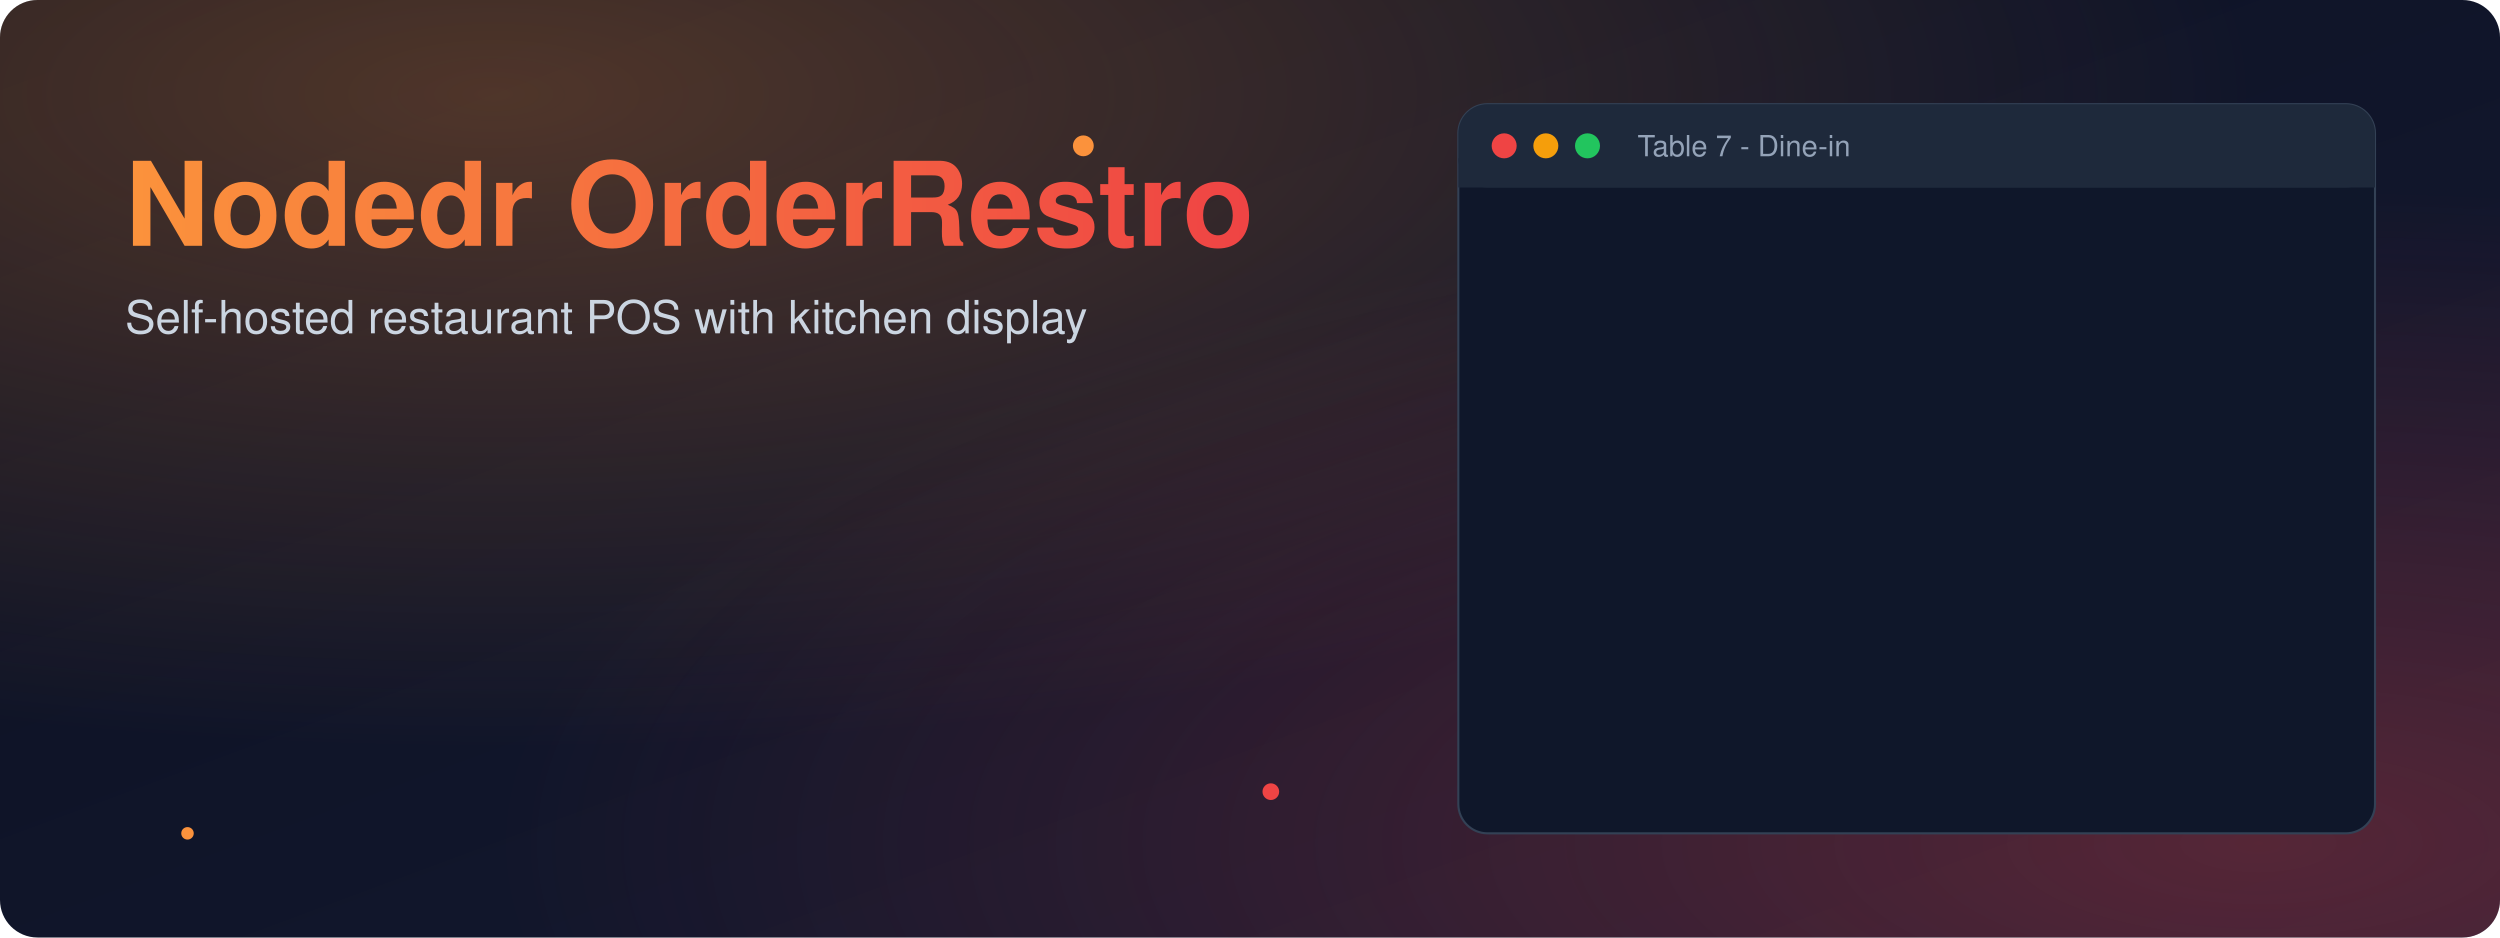
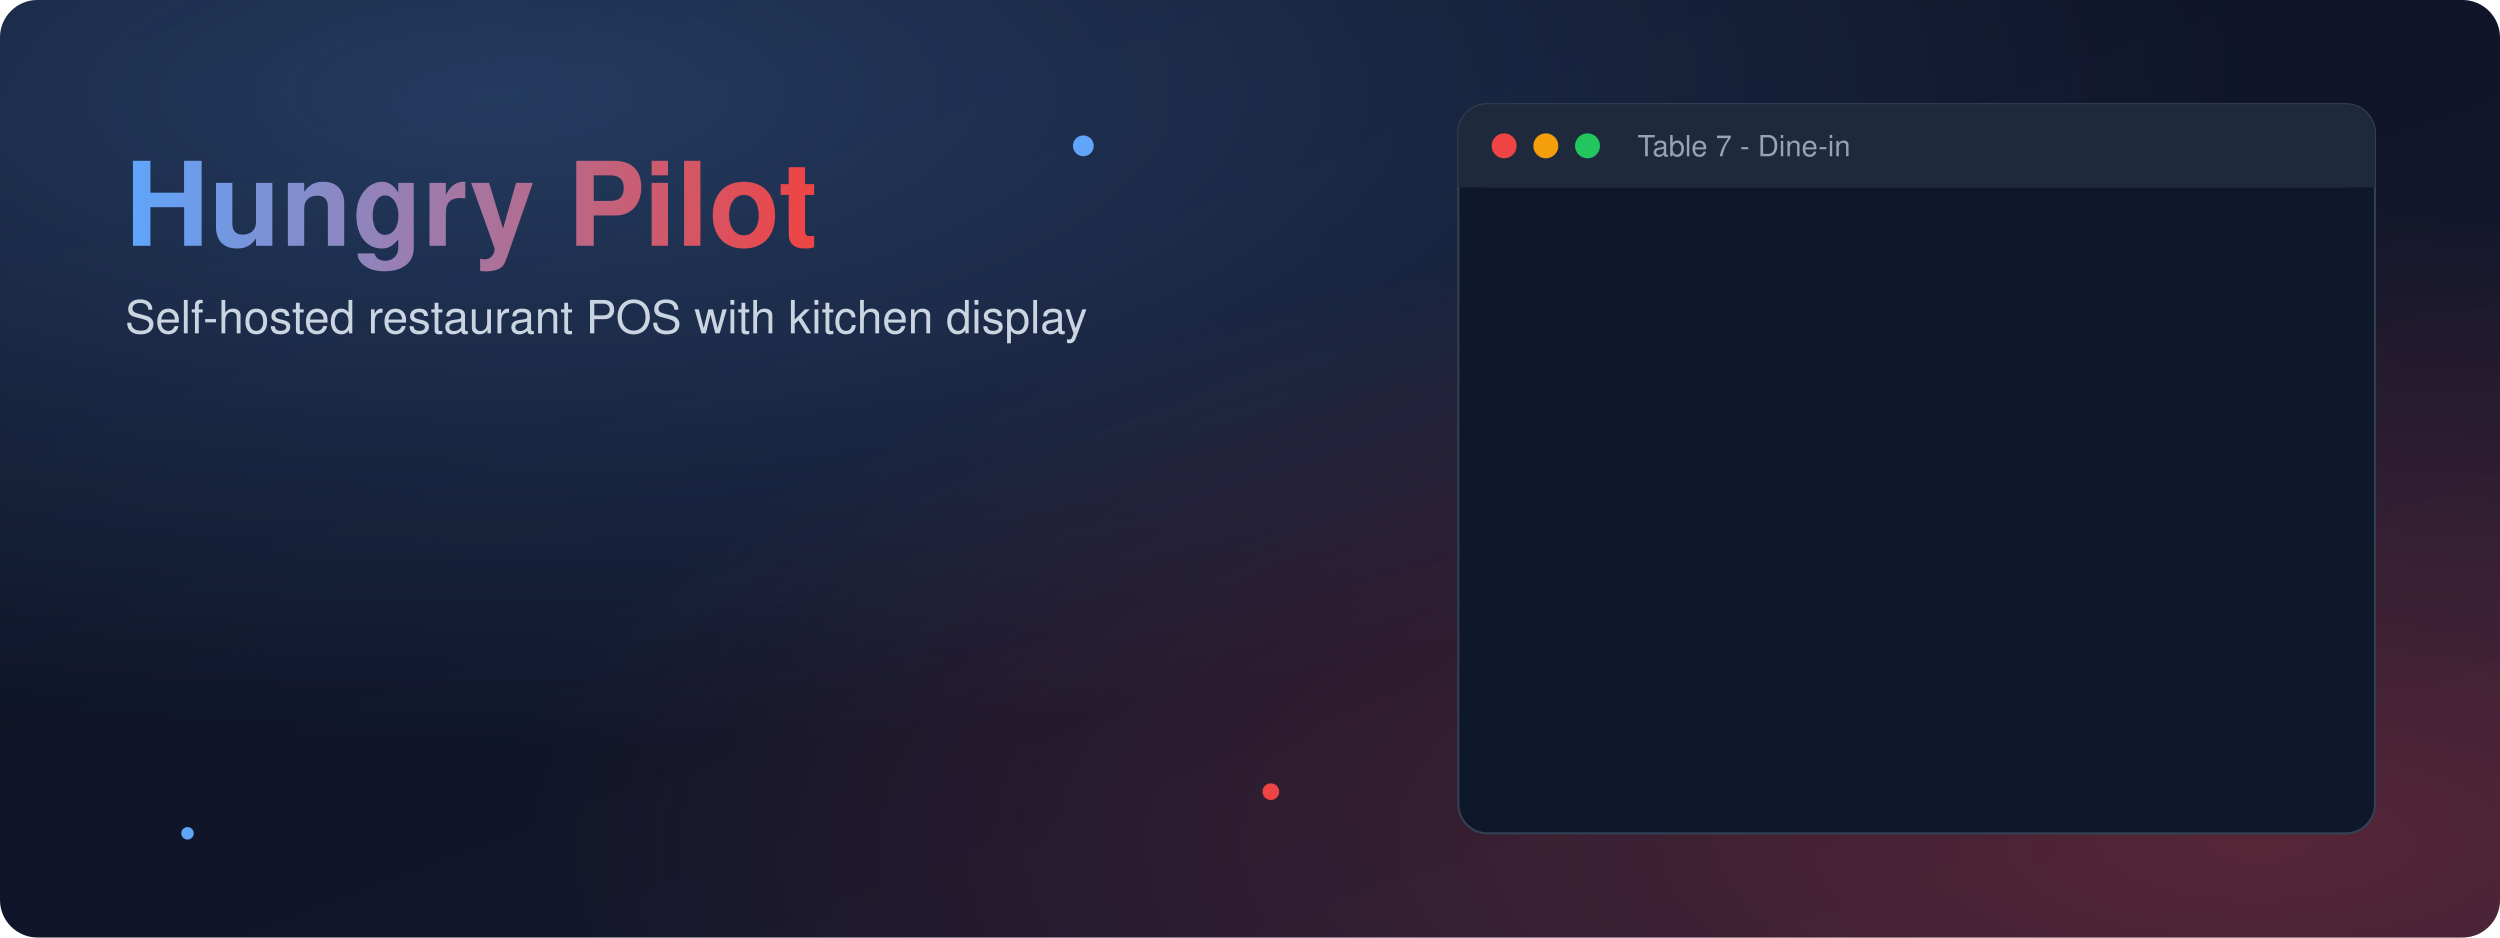
- <svg xmlns="http://www.w3.org/2000/svg" width="1200" height="450" viewBox="0 0 1200 450" role="img" aria-label="Nodedr OrderRestro - Self-hosted restaurant POS with kitchen display">
+ <svg xmlns="http://www.w3.org/2000/svg" width="1200" height="450" viewBox="0 0 1200 450" role="img" aria-label="Hungry Pilot - Self-hosted restaurant POS with kitchen display">
  <style>@media (prefers-reduced-motion: reduce){*{animation:none!important;opacity:1!important}}@keyframes typ{0%,3.00%{width:0}17.00%,93%{width:642px}100%{width:0}}@keyframes c0{0%,18.00%{opacity:0;transform:translateY(6px)}20.00%,93.00%{opacity:1;transform:translateY(0)}100%{opacity:0;transform:translateY(0)}}@keyframes c1{0%,21.00%{opacity:0;transform:translateY(6px)}23.00%,93.00%{opacity:1;transform:translateY(0)}100%{opacity:0;transform:translateY(0)}}@keyframes c2{0%,24.00%{opacity:0;transform:translateY(6px)}26.00%,93.00%{opacity:1;transform:translateY(0)}100%{opacity:0;transform:translateY(0)}}@keyframes c3{0%,27.00%{opacity:0;transform:translateY(6px)}29.00%,93.00%{opacity:1;transform:translateY(0)}100%{opacity:0;transform:translateY(0)}}@keyframes lic{0%,38.00%{opacity:0;transform:translateY(6px)}40.00%,93.00%{opacity:1;transform:translateY(0)}100%{opacity:0;transform:translateY(0)}}@keyframes r0{0%,12.00%{opacity:0;transform:translateY(6px)}14.00%,93.00%{opacity:1;transform:translateY(0)}100%{opacity:0;transform:translateY(0)}}@keyframes r1{0%,19.00%{opacity:0;transform:translateY(6px)}21.00%,93.00%{opacity:1;transform:translateY(0)}100%{opacity:0;transform:translateY(0)}}@keyframes r2{0%,26.00%{opacity:0;transform:translateY(6px)}28.00%,93.00%{opacity:1;transform:translateY(0)}100%{opacity:0;transform:translateY(0)}}@keyframes r3{0%,33.00%{opacity:0;transform:translateY(6px)}35.00%,93.00%{opacity:1;transform:translateY(0)}100%{opacity:0;transform:translateY(0)}}@keyframes tot{0%,45.00%{opacity:0;transform:translateY(6px)}47.00%,93.00%{opacity:1;transform:translateY(0)}100%{opacity:0;transform:translateY(0)}}@keyframes bdg{0%,55.00%{opacity:0;transform:translateY(6px)}57.00%,93.00%{opacity:1;transform:translateY(0)}100%{opacity:0;transform:translateY(0)}}.title,.sub{animation:rise 14.0s ease-out infinite}@keyframes rise{0%{opacity:0;transform:translateY(10px)}4%,93%{opacity:1;transform:translateY(0)}100%{opacity:0}}.typ{animation:typ 14.0s steps(58) infinite}.float{animation:flt 6s ease-in-out infinite}@keyframes flt{50%{transform:translateY(-8px)}}.orb{animation:orb 7s ease-in-out infinite}.o2{animation-delay:-2s}.o3{animation-delay:-4s}@keyframes orb{50%{transform:translateY(-18px);opacity:.4}}.c0{animation:c0 14.0s ease-out infinite;opacity:0}.c1{animation:c1 14.0s ease-out infinite;opacity:0}.c2{animation:c2 14.0s ease-out infinite;opacity:0}.c3{animation:c3 14.0s ease-out infinite;opacity:0}.c4{animation:c4 14.0s ease-out infinite;opacity:0}.r0{animation:r0 14.0s ease-out infinite;opacity:0}.r1{animation:r1 14.0s ease-out infinite;opacity:0}.r2{animation:r2 14.0s ease-out infinite;opacity:0}.r3{animation:r3 14.0s ease-out infinite;opacity:0}.lic{animation:lic 14.0s ease-out infinite;opacity:0}.tot{animation:tot 14.0s ease-out infinite;opacity:0}.bdg{animation:bdg 14.0s ease-out infinite;opacity:0}</style>
  <defs>
    <linearGradient id="bg" x1="0" y1="0" x2="1" y2="1">
      <stop offset="0" stop-color="#0b1020" />
      <stop offset="1" stop-color="#151a33" />
    </linearGradient>
    <linearGradient id="ac" x1="0" y1="0" x2="1" y2="0">
-       <stop offset="0" stop-color="#fb923c" />
+       <stop offset="0" stop-color="#60a5fa" />
      <stop offset="1" stop-color="#ef4444" />
    </linearGradient>
    <radialGradient id="g1" cx="0.2" cy="0.1" r="0.7">
-       <stop offset="0" stop-color="#fb923c" stop-opacity="0.28" />
-       <stop offset="1" stop-color="#fb923c" stop-opacity="0" />
+       <stop offset="0" stop-color="#60a5fa" stop-opacity="0.28" />
+       <stop offset="1" stop-color="#60a5fa" stop-opacity="0" />
    </radialGradient>
    <radialGradient id="g2" cx="0.9" cy="0.9" r="0.7">
      <stop offset="0" stop-color="#ef4444" stop-opacity="0.30" />
      <stop offset="1" stop-color="#ef4444" stop-opacity="0" />
    </radialGradient>
    <clipPath id="tclip">
      <rect class="typ" x="60" y="188" width="0" height="40" />
    </clipPath>
  </defs>
  <rect width="1200" height="450" rx="18" fill="url(#bg)" />
  <rect width="1200" height="450" rx="18" fill="url(#g1)" />
  <rect width="1200" height="450" rx="18" fill="url(#g2)" />
-   <circle class="orb o1" cx="520" cy="70" r="5" fill="#fb923c" />
+   <circle class="orb o1" cx="520" cy="70" r="5" fill="#60a5fa" />
  <circle class="orb o2" cx="610" cy="380" r="4" fill="#ef4444" />
-   <circle class="orb o3" cx="90" cy="400" r="3" fill="#fb923c" />
-   <text x="60" y="118" font-family="-apple-system,BlinkMacSystemFont,'Segoe UI',Helvetica,Arial,sans-serif" font-size="56" font-weight="800" fill="url(#ac)" class="title">Nodedr OrderRestro</text>
+   <circle class="orb o3" cx="90" cy="400" r="3" fill="#60a5fa" />
+   <text x="60" y="118" font-family="-apple-system,BlinkMacSystemFont,'Segoe UI',Helvetica,Arial,sans-serif" font-size="56" font-weight="800" fill="url(#ac)" class="title">Hungry Pilot</text>
  <text x="60" y="160" font-family="-apple-system,BlinkMacSystemFont,'Segoe UI',Helvetica,Arial,sans-serif" font-size="22" fill="#cbd5e1" class="sub">Self-hosted restaurant POS with kitchen display</text>
  <g clip-path="url(#tclip)">
-     <text x="60" y="214" font-family="ui-monospace,SFMono-Regular,Menlo,Consolas,monospace" font-size="18" fill="#fb923c">Tables, KOT, UPI QR, inventory and payroll. Works offline.</text>
+     <text x="60" y="214" font-family="ui-monospace,SFMono-Regular,Menlo,Consolas,monospace" font-size="18" fill="#60a5fa">Tables, KOT, UPI QR, inventory and payroll. Works offline.</text>
  </g>
  <g class="c0">
-     <rect x="60" y="262" width="150" height="34" rx="17" fill="none" stroke="#fb923c" stroke-opacity="0.55" />
+     <rect x="60" y="262" width="150" height="34" rx="17" fill="none" stroke="#60a5fa" stroke-opacity="0.55" />
    <text x="135" y="284" text-anchor="middle" font-family="-apple-system,BlinkMacSystemFont,'Segoe UI',Helvetica,Arial,sans-serif" font-size="15" fill="#e2e8f0">UPI QR payments</text>
  </g>
  <g class="c1">
-     <rect x="220.0" y="262" width="150" height="34" rx="17" fill="none" stroke="#fb923c" stroke-opacity="0.55" />
+     <rect x="220.0" y="262" width="150" height="34" rx="17" fill="none" stroke="#60a5fa" stroke-opacity="0.55" />
    <text x="295" y="284" text-anchor="middle" font-family="-apple-system,BlinkMacSystemFont,'Segoe UI',Helvetica,Arial,sans-serif" font-size="15" fill="#e2e8f0">Kitchen display</text>
  </g>
  <g class="c2">
-     <rect x="380.0" y="262" width="125" height="34" rx="17" fill="none" stroke="#fb923c" stroke-opacity="0.55" />
+     <rect x="380.0" y="262" width="125" height="34" rx="17" fill="none" stroke="#60a5fa" stroke-opacity="0.55" />
    <text x="442" y="284" text-anchor="middle" font-family="-apple-system,BlinkMacSystemFont,'Segoe UI',Helvetica,Arial,sans-serif" font-size="15" fill="#e2e8f0">Reservations</text>
  </g>
  <g class="c3">
-     <rect x="514.8" y="262" width="83" height="34" rx="17" fill="none" stroke="#fb923c" stroke-opacity="0.55" />
+     <rect x="514.8" y="262" width="83" height="34" rx="17" fill="none" stroke="#60a5fa" stroke-opacity="0.55" />
    <text x="556" y="284" text-anchor="middle" font-family="-apple-system,BlinkMacSystemFont,'Segoe UI',Helvetica,Arial,sans-serif" font-size="15" fill="#e2e8f0">Payroll</text>
  </g>
  <g class="lic">
-     <text x="60" y="352" font-family="-apple-system,BlinkMacSystemFont,'Segoe UI',Helvetica,Arial,sans-serif" font-size="16" fill="#94a3b8">Open source (AGPL-3.0) · Self-hosted · Made by NodeDR Infotech</text>
+     <text x="60" y="352" font-family="-apple-system,BlinkMacSystemFont,'Segoe UI',Helvetica,Arial,sans-serif" font-size="16" fill="#94a3b8">Open source (AGPL-3.0) · Self-hosted · Made by Blu Studio</text>
    <rect x="60" y="372" width="170" height="3" rx="2" fill="url(#ac)" />
  </g>
  <g class="float">
    <rect x="700" y="50" width="440" height="350" rx="14" fill="#0f172a" stroke="#334155" />
    <rect x="700" y="50" width="440" height="40" rx="14" fill="#1e293b" />
    <rect x="700" y="76" width="440" height="14" fill="#1e293b" />
    <circle cx="722" cy="70" r="6" fill="#ef4444" />
    <circle cx="742" cy="70" r="6" fill="#f59e0b" />
    <circle cx="762" cy="70" r="6" fill="#22c55e" />
    <text x="786" y="75" font-family="-apple-system,BlinkMacSystemFont,'Segoe UI',Helvetica,Arial,sans-serif" font-size="14" fill="#94a3b8">Table 7 - Dine-in</text>
    <g class="r0">
      <text x="728" y="130" font-family="-apple-system,BlinkMacSystemFont,'Segoe UI',Helvetica,Arial,sans-serif" font-size="18" fill="#e2e8f0">Paneer Tikka x2</text>
      <text x="1112" y="130" text-anchor="end" font-family="ui-monospace,SFMono-Regular,Menlo,Consolas,monospace" font-size="18" fill="#e2e8f0">Rs 520.00</text>
      <line x1="728" y1="142" x2="1112" y2="142" stroke="#1e293b" />
    </g>
    <g class="r1">
      <text x="728" y="170" font-family="-apple-system,BlinkMacSystemFont,'Segoe UI',Helvetica,Arial,sans-serif" font-size="18" fill="#e2e8f0">Butter Naan x4</text>
      <text x="1112" y="170" text-anchor="end" font-family="ui-monospace,SFMono-Regular,Menlo,Consolas,monospace" font-size="18" fill="#e2e8f0">Rs 240.00</text>
      <line x1="728" y1="182" x2="1112" y2="182" stroke="#1e293b" />
    </g>
    <g class="r2">
      <text x="728" y="210" font-family="-apple-system,BlinkMacSystemFont,'Segoe UI',Helvetica,Arial,sans-serif" font-size="18" fill="#e2e8f0">Dal Makhani</text>
      <text x="1112" y="210" text-anchor="end" font-family="ui-monospace,SFMono-Regular,Menlo,Consolas,monospace" font-size="18" fill="#e2e8f0">Rs 280.00</text>
      <line x1="728" y1="222" x2="1112" y2="222" stroke="#1e293b" />
    </g>
    <g class="r3">
      <text x="728" y="250" font-family="-apple-system,BlinkMacSystemFont,'Segoe UI',Helvetica,Arial,sans-serif" font-size="18" fill="#e2e8f0">GST (5%)</text>
      <text x="1112" y="250" text-anchor="end" font-family="ui-monospace,SFMono-Regular,Menlo,Consolas,monospace" font-size="18" fill="#e2e8f0">Rs 52.00</text>
      <line x1="728" y1="262" x2="1112" y2="262" stroke="#1e293b" />
    </g>
    <g class="tot">
      <rect x="720" y="282" width="400" height="46" rx="10" fill="url(#ac)" opacity="0.95" />
      <text x="738" y="312" font-family="-apple-system,BlinkMacSystemFont,'Segoe UI',Helvetica,Arial,sans-serif" font-size="18" font-weight="700" fill="#0b1020">TOTAL</text>
      <text x="1102" y="312" text-anchor="end" font-family="ui-monospace,SFMono-Regular,Menlo,Consolas,monospace" font-size="22" font-weight="700" fill="#0b1020">Rs 1,092.00</text>
    </g>
    <g class="bdg">
      <rect x="720" y="348" width="238" height="34" rx="17" fill="#052e1a" stroke="#22c55e" />
      <circle cx="742" cy="365" r="7" fill="#22c55e" />
      <path d="M738.5 365 l2.5 2.8 l5 -5.6" stroke="#052e1a" stroke-width="2" fill="none" stroke-linecap="round" stroke-linejoin="round" />
      <text x="758" y="370" font-family="-apple-system,BlinkMacSystemFont,'Segoe UI',Helvetica,Arial,sans-serif" font-size="15" fill="#86efac">KOT sent to kitchen</text>
    </g>
  </g>
</svg>
